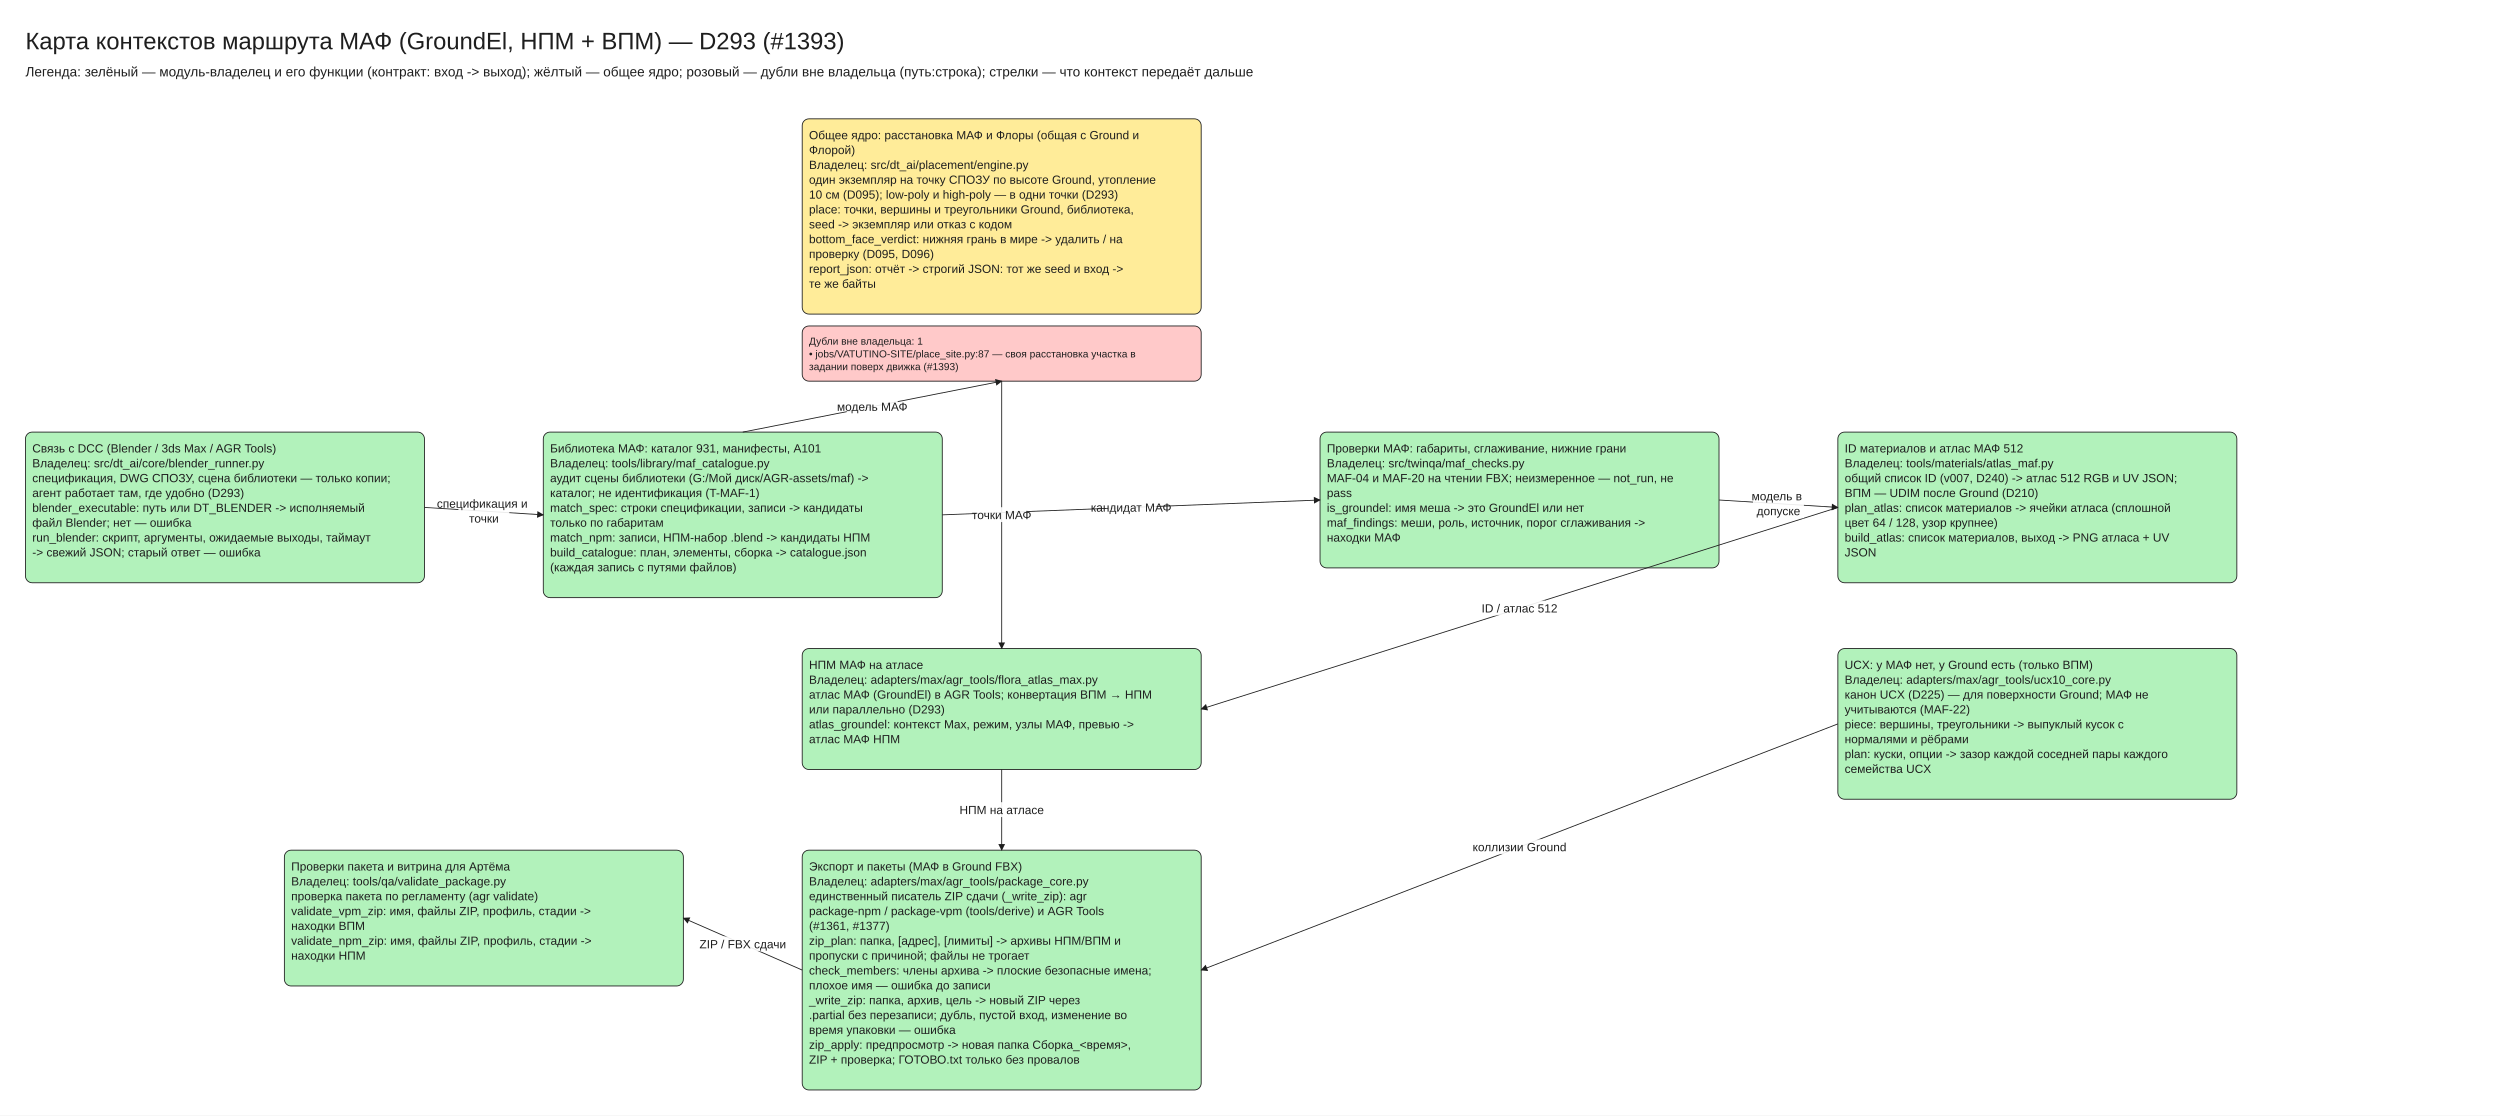
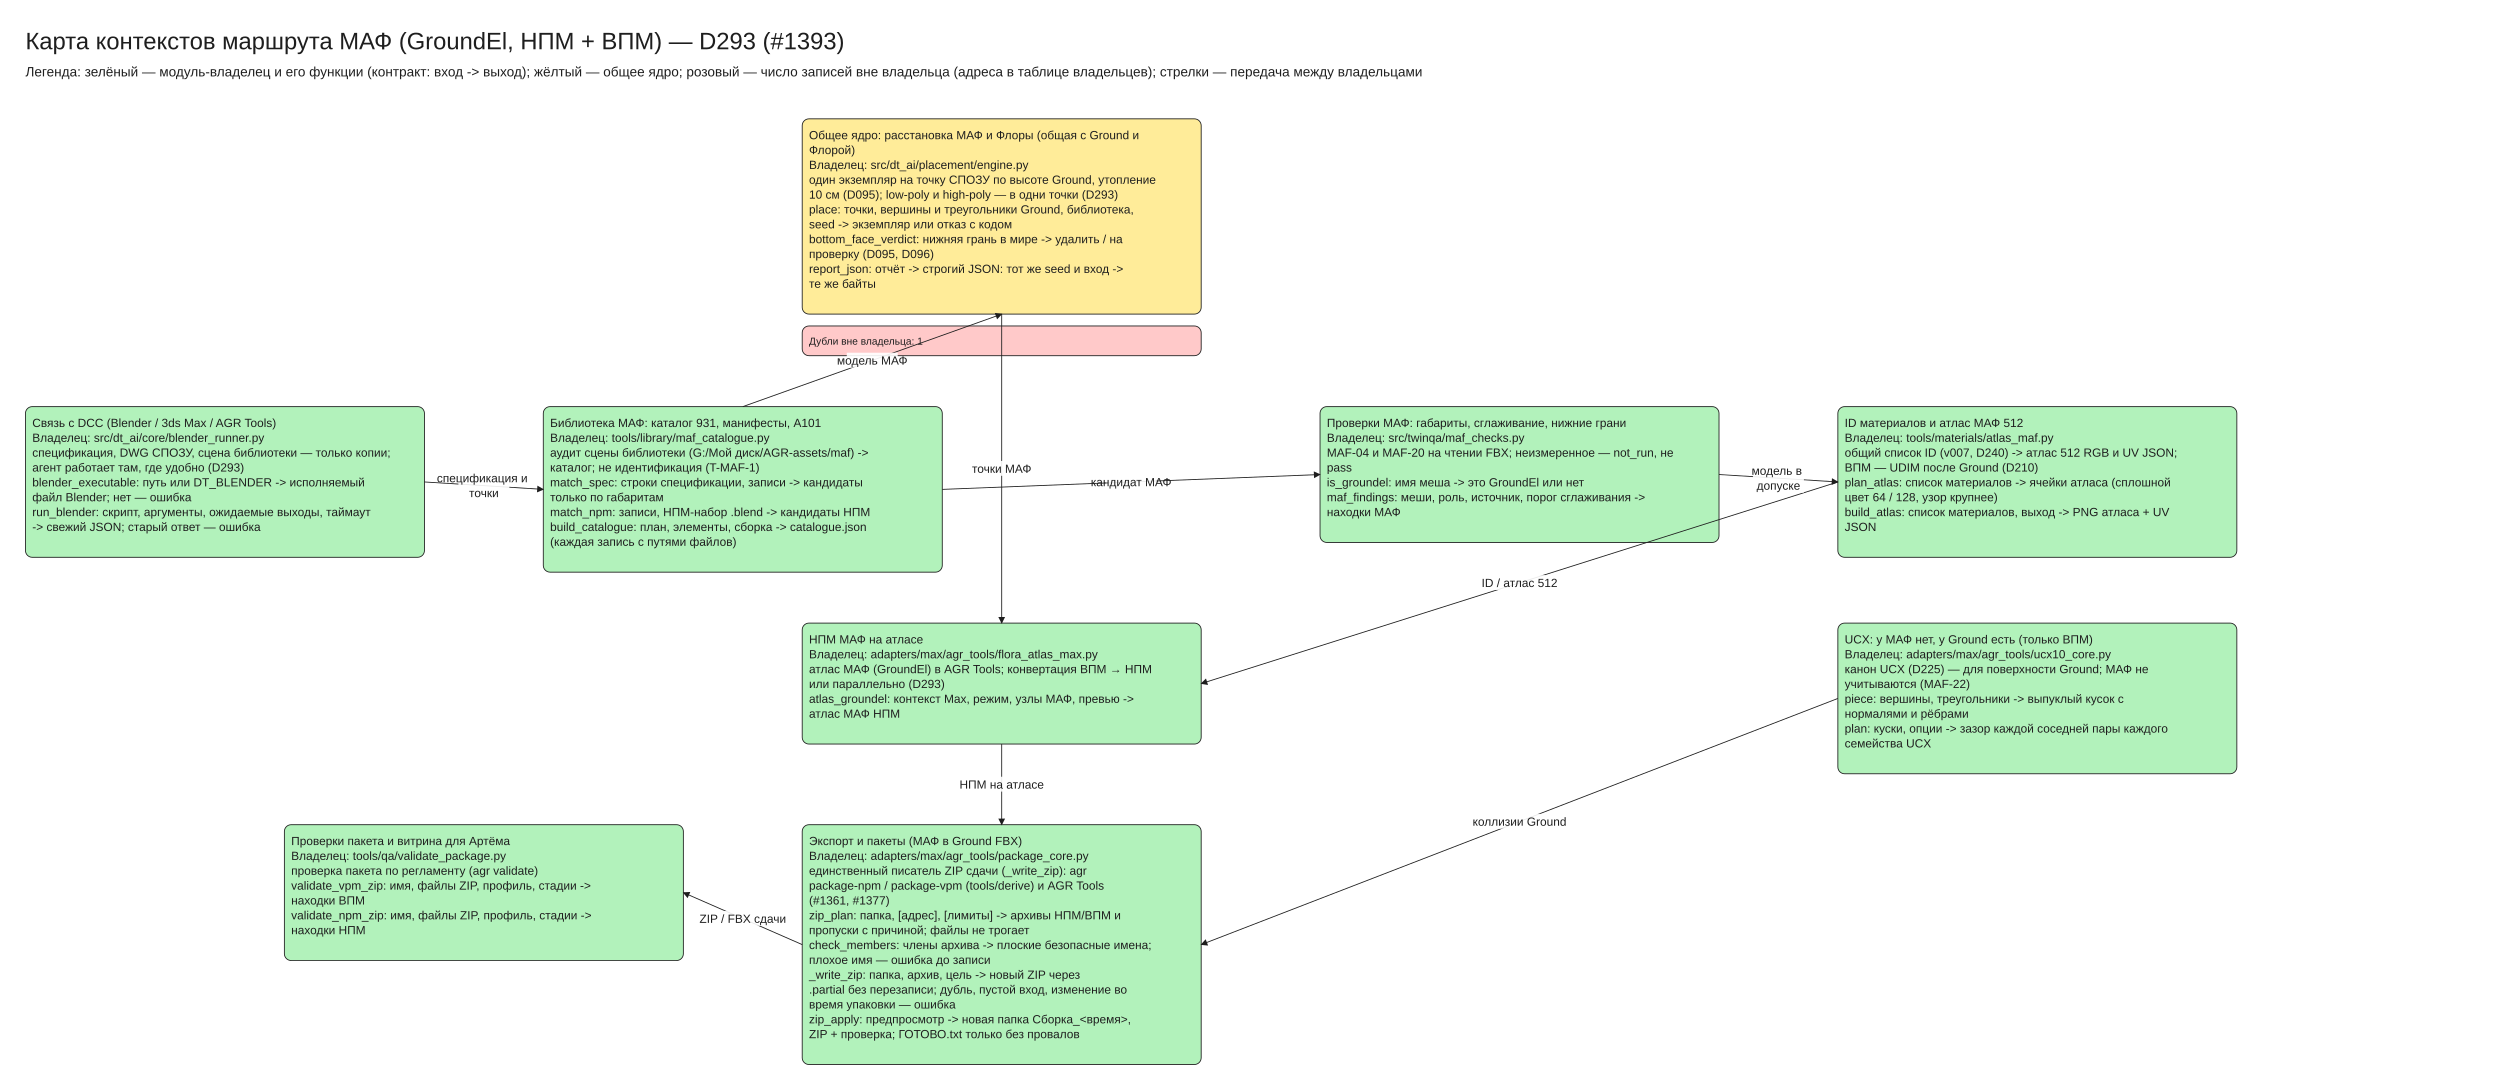
- <svg xmlns="http://www.w3.org/2000/svg" viewBox="10 -30 2945 1314" width="2945" height="1314" font-family="Segoe UI, Arial, sans-serif">
+ <svg xmlns="http://www.w3.org/2000/svg" viewBox="10 -30 2945 1284" width="2945" height="1284" font-family="Segoe UI, Arial, sans-serif">
  <defs>
    <marker id="arrow" viewBox="0 0 10 10" refX="9" refY="5" markerWidth="8" markerHeight="8" orient="auto-start-reverse">
      <path d="M0,0 L10,5 L0,10 z" fill="#1e1e1e" />
    </marker>
  </defs>
-   <rect x="10" y="-30" width="2945" height="1314" fill="#ffffff" />
+   <rect x="10" y="-30" width="2945" height="1284" fill="#ffffff" />
  <rect x="955.0" y="110" width="470" height="230.0" rx="8" fill="#ffec99" stroke="#1e1e1e" />
-   <rect x="955.0" y="354.0" width="470" height="65.0" rx="8" fill="#ffc9c9" stroke="#1e1e1e" />
-   <rect x="40.0" y="479.0" width="470" height="177.5" rx="8" fill="#b2f2bb" stroke="#1e1e1e" />
-   <rect x="650.0" y="479.0" width="470" height="195.0" rx="8" fill="#b2f2bb" stroke="#1e1e1e" />
-   <rect x="1565.0" y="479.0" width="470" height="160.0" rx="8" fill="#b2f2bb" stroke="#1e1e1e" />
-   <rect x="2175.0" y="479.0" width="470" height="177.5" rx="8" fill="#b2f2bb" stroke="#1e1e1e" />
-   <rect x="955.0" y="734.0" width="470" height="142.5" rx="8" fill="#b2f2bb" stroke="#1e1e1e" />
-   <rect x="2175.0" y="734.0" width="470" height="177.5" rx="8" fill="#b2f2bb" stroke="#1e1e1e" />
-   <rect x="955.0" y="971.5" width="470" height="282.5" rx="8" fill="#b2f2bb" stroke="#1e1e1e" />
-   <rect x="345.0" y="971.5" width="470" height="160.0" rx="8" fill="#b2f2bb" stroke="#1e1e1e" />
-   <line x1="510.0" y1="567.75" x2="650.0" y2="576.5" stroke="#1e1e1e" marker-end="url(#arrow)" />
-   <line x1="1120.0" y1="576.5" x2="1565.0" y2="559.0" stroke="#1e1e1e" marker-end="url(#arrow)" />
-   <line x1="2035.0" y1="559.0" x2="2175.0" y2="567.75" stroke="#1e1e1e" marker-end="url(#arrow)" />
-   <line x1="885.0" y1="479.0" x2="1190.0" y2="419.0" stroke="#1e1e1e" marker-end="url(#arrow)" />
-   <line x1="1190.0" y1="419.0" x2="1190.0" y2="734.0" stroke="#1e1e1e" marker-end="url(#arrow)" />
-   <line x1="2175.0" y1="567.75" x2="1425.0" y2="805.25" stroke="#1e1e1e" marker-end="url(#arrow)" />
-   <line x1="1190.0" y1="876.5" x2="1190.0" y2="971.5" stroke="#1e1e1e" marker-end="url(#arrow)" />
-   <line x1="2175.0" y1="822.75" x2="1425.0" y2="1112.75" stroke="#1e1e1e" marker-end="url(#arrow)" />
-   <line x1="955.0" y1="1112.75" x2="815.0" y2="1051.5" stroke="#1e1e1e" marker-end="url(#arrow)" />
+   <rect x="955.0" y="354.0" width="470" height="35.0" rx="8" fill="#ffc9c9" stroke="#1e1e1e" />
+   <rect x="40.0" y="449.0" width="470" height="177.5" rx="8" fill="#b2f2bb" stroke="#1e1e1e" />
+   <rect x="650.0" y="449.0" width="470" height="195.0" rx="8" fill="#b2f2bb" stroke="#1e1e1e" />
+   <rect x="1565.0" y="449.0" width="470" height="160.0" rx="8" fill="#b2f2bb" stroke="#1e1e1e" />
+   <rect x="2175.0" y="449.0" width="470" height="177.5" rx="8" fill="#b2f2bb" stroke="#1e1e1e" />
+   <rect x="955.0" y="704.0" width="470" height="142.5" rx="8" fill="#b2f2bb" stroke="#1e1e1e" />
+   <rect x="2175.0" y="704.0" width="470" height="177.5" rx="8" fill="#b2f2bb" stroke="#1e1e1e" />
+   <rect x="955.0" y="941.5" width="470" height="282.5" rx="8" fill="#b2f2bb" stroke="#1e1e1e" />
+   <rect x="345.0" y="941.5" width="470" height="160.0" rx="8" fill="#b2f2bb" stroke="#1e1e1e" />
+   <line x1="510.0" y1="537.75" x2="650.0" y2="546.5" stroke="#1e1e1e" marker-end="url(#arrow)" />
+   <line x1="1120.0" y1="546.5" x2="1565.0" y2="529.0" stroke="#1e1e1e" marker-end="url(#arrow)" />
+   <line x1="2035.0" y1="529.0" x2="2175.0" y2="537.75" stroke="#1e1e1e" marker-end="url(#arrow)" />
+   <line x1="885.0" y1="449.0" x2="1190.0" y2="340.0" stroke="#1e1e1e" marker-end="url(#arrow)" />
+   <line x1="1190.0" y1="340.0" x2="1190.0" y2="704.0" stroke="#1e1e1e" marker-end="url(#arrow)" />
+   <line x1="2175.0" y1="537.75" x2="1425.0" y2="775.25" stroke="#1e1e1e" marker-end="url(#arrow)" />
+   <line x1="1190.0" y1="846.5" x2="1190.0" y2="941.5" stroke="#1e1e1e" marker-end="url(#arrow)" />
+   <line x1="2175.0" y1="792.75" x2="1425.0" y2="1082.75" stroke="#1e1e1e" marker-end="url(#arrow)" />
+   <line x1="955.0" y1="1082.75" x2="815.0" y2="1021.5" stroke="#1e1e1e" marker-end="url(#arrow)" />
  <text x="40" y="0" font-size="28" text-anchor="start" fill="#1e1e1e">
    <tspan x="40" dy="28">Карта контекстов маршрута МАФ (GroundEl, НПМ + ВПМ) — D293 (#1393)</tspan>
  </text>
  <text x="40" y="44" font-size="16" text-anchor="start" fill="#1e1e1e">
-     <tspan x="40" dy="16">Легенда: зелёный — модуль-владелец и его функции (контракт: вход -&gt; выход); жёлтый — общее ядро; розовый — дубли вне владельца (путь:строка); стрелки — что контекст передаёт дальше</tspan>
+     <tspan x="40" dy="16">Легенда: зелёный — модуль-владелец и его функции (контракт: вход -&gt; выход); жёлтый — общее ядро; розовый — число записей вне владельца (адреса в таблице владельцев); стрелки — передача между владельцами</tspan>
  </text>
  <text x="963.0" y="120.0" font-size="14" text-anchor="start" fill="#1e1e1e">
    <tspan x="963.0" dy="14">Общее ядро: расстановка МАФ и Флоры (общая с Ground и</tspan>
    <tspan x="963.0" dy="17.5">Флорой)</tspan>
    <tspan x="963.0" dy="17.5">Владелец: src/dt_ai/placement/engine.py</tspan>
    <tspan x="963.0" dy="17.5">один экземпляр на точку СПОЗУ по высоте Ground, утопление</tspan>
    <tspan x="963.0" dy="17.5">10 см (D095); low-poly и high-poly — в одни точки (D293)</tspan>
    <tspan x="963.0" dy="17.5" />
    <tspan x="963.0" dy="17.5">place: точки, вершины и треугольники Ground, библиотека,</tspan>
    <tspan x="963.0" dy="17.5">seed -&gt; экземпляр или отказ с кодом</tspan>
    <tspan x="963.0" dy="17.5">bottom_face_verdict: нижняя грань в мире -&gt; удалить / на</tspan>
    <tspan x="963.0" dy="17.5">проверку (D095, D096)</tspan>
    <tspan x="963.0" dy="17.5">report_json: отчёт -&gt; строгий JSON: тот же seed и вход -&gt;</tspan>
    <tspan x="963.0" dy="17.5">те же байты</tspan>
  </text>
  <text x="963.0" y="364.0" font-size="12" text-anchor="start" fill="#1e1e1e">
    <tspan x="963.0" dy="12">Дубли вне владельца: 1</tspan>
-     <tspan x="963.0" dy="15.0">• jobs/VATUTINO-SITE/place_site.py:87 — своя расстановка участка в</tspan>
-     <tspan x="963.0" dy="15.0">задании поверх движка (#1393)</tspan>
  </text>
-   <text x="48.0" y="489.0" font-size="14" text-anchor="start" fill="#1e1e1e">
+   <text x="48.0" y="459.0" font-size="14" text-anchor="start" fill="#1e1e1e">
    <tspan x="48.0" dy="14">Связь с DCC (Blender / 3ds Max / AGR Tools)</tspan>
    <tspan x="48.0" dy="17.5">Владелец: src/dt_ai/core/blender_runner.py</tspan>
    <tspan x="48.0" dy="17.5">спецификация, DWG СПОЗУ, сцена библиотеки — только копии;</tspan>
    <tspan x="48.0" dy="17.5">агент работает там, где удобно (D293)</tspan>
    <tspan x="48.0" dy="17.5" />
    <tspan x="48.0" dy="17.5">blender_executable: путь или DT_BLENDER -&gt; исполняемый</tspan>
    <tspan x="48.0" dy="17.5">файл Blender; нет — ошибка</tspan>
    <tspan x="48.0" dy="17.5">run_blender: скрипт, аргументы, ожидаемые выходы, таймаут</tspan>
    <tspan x="48.0" dy="17.5">-&gt; свежий JSON; старый ответ — ошибка</tspan>
  </text>
-   <text x="658.0" y="489.0" font-size="14" text-anchor="start" fill="#1e1e1e">
+   <text x="658.0" y="459.0" font-size="14" text-anchor="start" fill="#1e1e1e">
    <tspan x="658.0" dy="14">Библиотека МАФ: каталог 931, манифесты, A101</tspan>
    <tspan x="658.0" dy="17.5">Владелец: tools/library/maf_catalogue.py</tspan>
    <tspan x="658.0" dy="17.5">аудит сцены библиотеки (G:/Мой диск/AGR-assets/maf) -&gt;</tspan>
    <tspan x="658.0" dy="17.5">каталог; не идентификация (T-MAF-1)</tspan>
    <tspan x="658.0" dy="17.5" />
    <tspan x="658.0" dy="17.5">match_spec: строки спецификации, записи -&gt; кандидаты</tspan>
    <tspan x="658.0" dy="17.5">только по габаритам</tspan>
    <tspan x="658.0" dy="17.5">match_npm: записи, НПМ-набор .blend -&gt; кандидаты НПМ</tspan>
    <tspan x="658.0" dy="17.5">build_catalogue: план, элементы, сборка -&gt; catalogue.json</tspan>
    <tspan x="658.0" dy="17.5">(каждая запись с путями файлов)</tspan>
  </text>
-   <text x="1573.0" y="489.0" font-size="14" text-anchor="start" fill="#1e1e1e">
+   <text x="1573.0" y="459.0" font-size="14" text-anchor="start" fill="#1e1e1e">
    <tspan x="1573.0" dy="14">Проверки МАФ: габариты, сглаживание, нижние грани</tspan>
    <tspan x="1573.0" dy="17.5">Владелец: src/twinqa/maf_checks.py</tspan>
    <tspan x="1573.0" dy="17.5">MAF-04 и MAF-20 на чтении FBX; неизмеренное — not_run, не</tspan>
    <tspan x="1573.0" dy="17.5">pass</tspan>
    <tspan x="1573.0" dy="17.5" />
    <tspan x="1573.0" dy="17.5">is_groundel: имя меша -&gt; это GroundEl или нет</tspan>
    <tspan x="1573.0" dy="17.5">maf_findings: меши, роль, источник, порог сглаживания -&gt;</tspan>
    <tspan x="1573.0" dy="17.5">находки МАФ</tspan>
  </text>
-   <text x="2183.0" y="489.0" font-size="14" text-anchor="start" fill="#1e1e1e">
+   <text x="2183.0" y="459.0" font-size="14" text-anchor="start" fill="#1e1e1e">
    <tspan x="2183.0" dy="14">ID материалов и атлас МАФ 512</tspan>
    <tspan x="2183.0" dy="17.5">Владелец: tools/materials/atlas_maf.py</tspan>
    <tspan x="2183.0" dy="17.5">общий список ID (v007, D240) -&gt; атлас 512 RGB и UV JSON;</tspan>
    <tspan x="2183.0" dy="17.5">ВПМ — UDIM после Ground (D210)</tspan>
    <tspan x="2183.0" dy="17.5" />
    <tspan x="2183.0" dy="17.5">plan_atlas: список материалов -&gt; ячейки атласа (сплошной</tspan>
    <tspan x="2183.0" dy="17.5">цвет 64 / 128, узор крупнее)</tspan>
    <tspan x="2183.0" dy="17.5">build_atlas: список материалов, выход -&gt; PNG атласа + UV</tspan>
    <tspan x="2183.0" dy="17.5">JSON</tspan>
  </text>
-   <text x="963.0" y="744.0" font-size="14" text-anchor="start" fill="#1e1e1e">
+   <text x="963.0" y="714.0" font-size="14" text-anchor="start" fill="#1e1e1e">
    <tspan x="963.0" dy="14">НПМ МАФ на атласе</tspan>
    <tspan x="963.0" dy="17.5">Владелец: adapters/max/agr_tools/flora_atlas_max.py</tspan>
    <tspan x="963.0" dy="17.5">атлас МАФ (GroundEl) в AGR Tools; конвертация ВПМ → НПМ</tspan>
    <tspan x="963.0" dy="17.5">или параллельно (D293)</tspan>
    <tspan x="963.0" dy="17.5" />
    <tspan x="963.0" dy="17.5">atlas_groundel: контекст Max, режим, узлы МАФ, превью -&gt;</tspan>
    <tspan x="963.0" dy="17.5">атлас МАФ НПМ</tspan>
  </text>
-   <text x="2183.0" y="744.0" font-size="14" text-anchor="start" fill="#1e1e1e">
+   <text x="2183.0" y="714.0" font-size="14" text-anchor="start" fill="#1e1e1e">
    <tspan x="2183.0" dy="14">UCX: у МАФ нет, у Ground есть (только ВПМ)</tspan>
    <tspan x="2183.0" dy="17.5">Владелец: adapters/max/agr_tools/ucx10_core.py</tspan>
    <tspan x="2183.0" dy="17.5">канон UCX (D225) — для поверхности Ground; МАФ не</tspan>
    <tspan x="2183.0" dy="17.5">учитываются (MAF-22)</tspan>
    <tspan x="2183.0" dy="17.5" />
    <tspan x="2183.0" dy="17.5">piece: вершины, треугольники -&gt; выпуклый кусок с</tspan>
    <tspan x="2183.0" dy="17.5">нормалями и рёбрами</tspan>
    <tspan x="2183.0" dy="17.5">plan: куски, опции -&gt; зазор каждой соседней пары каждого</tspan>
    <tspan x="2183.0" dy="17.5">семейства UCX</tspan>
  </text>
-   <text x="963.0" y="981.5" font-size="14" text-anchor="start" fill="#1e1e1e">
+   <text x="963.0" y="951.5" font-size="14" text-anchor="start" fill="#1e1e1e">
    <tspan x="963.0" dy="14">Экспорт и пакеты (МАФ в Ground FBX)</tspan>
    <tspan x="963.0" dy="17.5">Владелец: adapters/max/agr_tools/package_core.py</tspan>
    <tspan x="963.0" dy="17.5">единственный писатель ZIP сдачи (_write_zip): agr</tspan>
    <tspan x="963.0" dy="17.5">package-npm / package-vpm (tools/derive) и AGR Tools</tspan>
    <tspan x="963.0" dy="17.5">(#1361, #1377)</tspan>
    <tspan x="963.0" dy="17.5" />
    <tspan x="963.0" dy="17.5">zip_plan: папка, [адрес], [лимиты] -&gt; архивы НПМ/ВПМ и</tspan>
    <tspan x="963.0" dy="17.5">пропуски с причиной; файлы не трогает</tspan>
    <tspan x="963.0" dy="17.5">check_members: члены архива -&gt; плоские безопасные имена;</tspan>
    <tspan x="963.0" dy="17.5">плохое имя — ошибка до записи</tspan>
    <tspan x="963.0" dy="17.5">_write_zip: папка, архив, цель -&gt; новый ZIP через</tspan>
    <tspan x="963.0" dy="17.5">.partial без перезаписи; дубль, пустой вход, изменение во</tspan>
    <tspan x="963.0" dy="17.5">время упаковки — ошибка</tspan>
    <tspan x="963.0" dy="17.5">zip_apply: предпросмотр -&gt; новая папка Сборка_&lt;время&gt;,</tspan>
    <tspan x="963.0" dy="17.5">ZIP + проверка; ГОТОВО.txt только без провалов</tspan>
  </text>
-   <text x="353.0" y="981.5" font-size="14" text-anchor="start" fill="#1e1e1e">
+   <text x="353.0" y="951.5" font-size="14" text-anchor="start" fill="#1e1e1e">
    <tspan x="353.0" dy="14">Проверки пакета и витрина для Артёма</tspan>
    <tspan x="353.0" dy="17.5">Владелец: tools/qa/validate_package.py</tspan>
    <tspan x="353.0" dy="17.5">проверка пакета по регламенту (agr validate)</tspan>
    <tspan x="353.0" dy="17.5" />
    <tspan x="353.0" dy="17.5">validate_vpm_zip: имя, файлы ZIP, профиль, стадии -&gt;</tspan>
    <tspan x="353.0" dy="17.5">находки ВПМ</tspan>
    <tspan x="353.0" dy="17.5">validate_npm_zip: имя, файлы ZIP, профиль, стадии -&gt;</tspan>
    <tspan x="353.0" dy="17.5">находки НПМ</tspan>
  </text>
-   <rect x="550.0" y="554.12" width="60" height="35.0" fill="#ffffff" opacity="0.9" />
-   <text x="580.0" y="554.12" font-size="14" text-anchor="middle" fill="#1e1e1e">
+   <rect x="550.0" y="524.12" width="60" height="35.0" fill="#ffffff" opacity="0.9" />
+   <text x="580.0" y="524.12" font-size="14" text-anchor="middle" fill="#1e1e1e">
    <tspan x="580.0" dy="14">спецификация и</tspan>
    <tspan x="580.0" dy="17.5">точки</tspan>
  </text>
-   <rect x="1312.5" y="558.75" width="60" height="17.5" fill="#ffffff" opacity="0.9" />
-   <text x="1342.5" y="558.75" font-size="14" text-anchor="middle" fill="#1e1e1e">
+   <rect x="1312.5" y="528.75" width="60" height="17.5" fill="#ffffff" opacity="0.9" />
+   <text x="1342.5" y="528.75" font-size="14" text-anchor="middle" fill="#1e1e1e">
    <tspan x="1342.5" dy="14">кандидат МАФ</tspan>
  </text>
-   <rect x="2075.0" y="545.38" width="60" height="35.0" fill="#ffffff" opacity="0.9" />
-   <text x="2105.0" y="545.38" font-size="14" text-anchor="middle" fill="#1e1e1e">
+   <rect x="2075.0" y="515.38" width="60" height="35.0" fill="#ffffff" opacity="0.9" />
+   <text x="2105.0" y="515.38" font-size="14" text-anchor="middle" fill="#1e1e1e">
    <tspan x="2105.0" dy="14">модель в</tspan>
    <tspan x="2105.0" dy="17.5">допуске</tspan>
  </text>
-   <rect x="1007.5" y="440.0" width="60" height="17.5" fill="#ffffff" opacity="0.9" />
-   <text x="1037.5" y="440.0" font-size="14" text-anchor="middle" fill="#1e1e1e">
+   <rect x="1007.5" y="385.5" width="60" height="17.5" fill="#ffffff" opacity="0.9" />
+   <text x="1037.5" y="385.5" font-size="14" text-anchor="middle" fill="#1e1e1e">
    <tspan x="1037.5" dy="14">модель МАФ</tspan>
  </text>
-   <rect x="1160.0" y="567.5" width="60" height="17.5" fill="#ffffff" opacity="0.9" />
-   <text x="1190.0" y="567.5" font-size="14" text-anchor="middle" fill="#1e1e1e">
+   <rect x="1160.0" y="513.0" width="60" height="17.5" fill="#ffffff" opacity="0.9" />
+   <text x="1190.0" y="513.0" font-size="14" text-anchor="middle" fill="#1e1e1e">
    <tspan x="1190.0" dy="14">точки МАФ</tspan>
  </text>
-   <rect x="1770.0" y="677.5" width="60" height="17.5" fill="#ffffff" opacity="0.9" />
-   <text x="1800.0" y="677.5" font-size="14" text-anchor="middle" fill="#1e1e1e">
+   <rect x="1770.0" y="647.5" width="60" height="17.5" fill="#ffffff" opacity="0.9" />
+   <text x="1800.0" y="647.5" font-size="14" text-anchor="middle" fill="#1e1e1e">
    <tspan x="1800.0" dy="14">ID / атлас 512</tspan>
  </text>
-   <rect x="1160.0" y="915.0" width="60" height="17.5" fill="#ffffff" opacity="0.9" />
-   <text x="1190.0" y="915.0" font-size="14" text-anchor="middle" fill="#1e1e1e">
+   <rect x="1160.0" y="885.0" width="60" height="17.5" fill="#ffffff" opacity="0.9" />
+   <text x="1190.0" y="885.0" font-size="14" text-anchor="middle" fill="#1e1e1e">
    <tspan x="1190.0" dy="14">НПМ на атласе</tspan>
  </text>
-   <rect x="1770.0" y="958.75" width="60" height="17.5" fill="#ffffff" opacity="0.9" />
-   <text x="1800.0" y="958.75" font-size="14" text-anchor="middle" fill="#1e1e1e">
+   <rect x="1770.0" y="928.75" width="60" height="17.5" fill="#ffffff" opacity="0.9" />
+   <text x="1800.0" y="928.75" font-size="14" text-anchor="middle" fill="#1e1e1e">
    <tspan x="1800.0" dy="14">коллизии Ground</tspan>
  </text>
-   <rect x="855.0" y="1073.12" width="60" height="17.5" fill="#ffffff" opacity="0.9" />
-   <text x="885.0" y="1073.12" font-size="14" text-anchor="middle" fill="#1e1e1e">
+   <rect x="855.0" y="1043.12" width="60" height="17.5" fill="#ffffff" opacity="0.9" />
+   <text x="885.0" y="1043.12" font-size="14" text-anchor="middle" fill="#1e1e1e">
    <tspan x="885.0" dy="14">ZIP / FBX сдачи</tspan>
  </text>
</svg>
